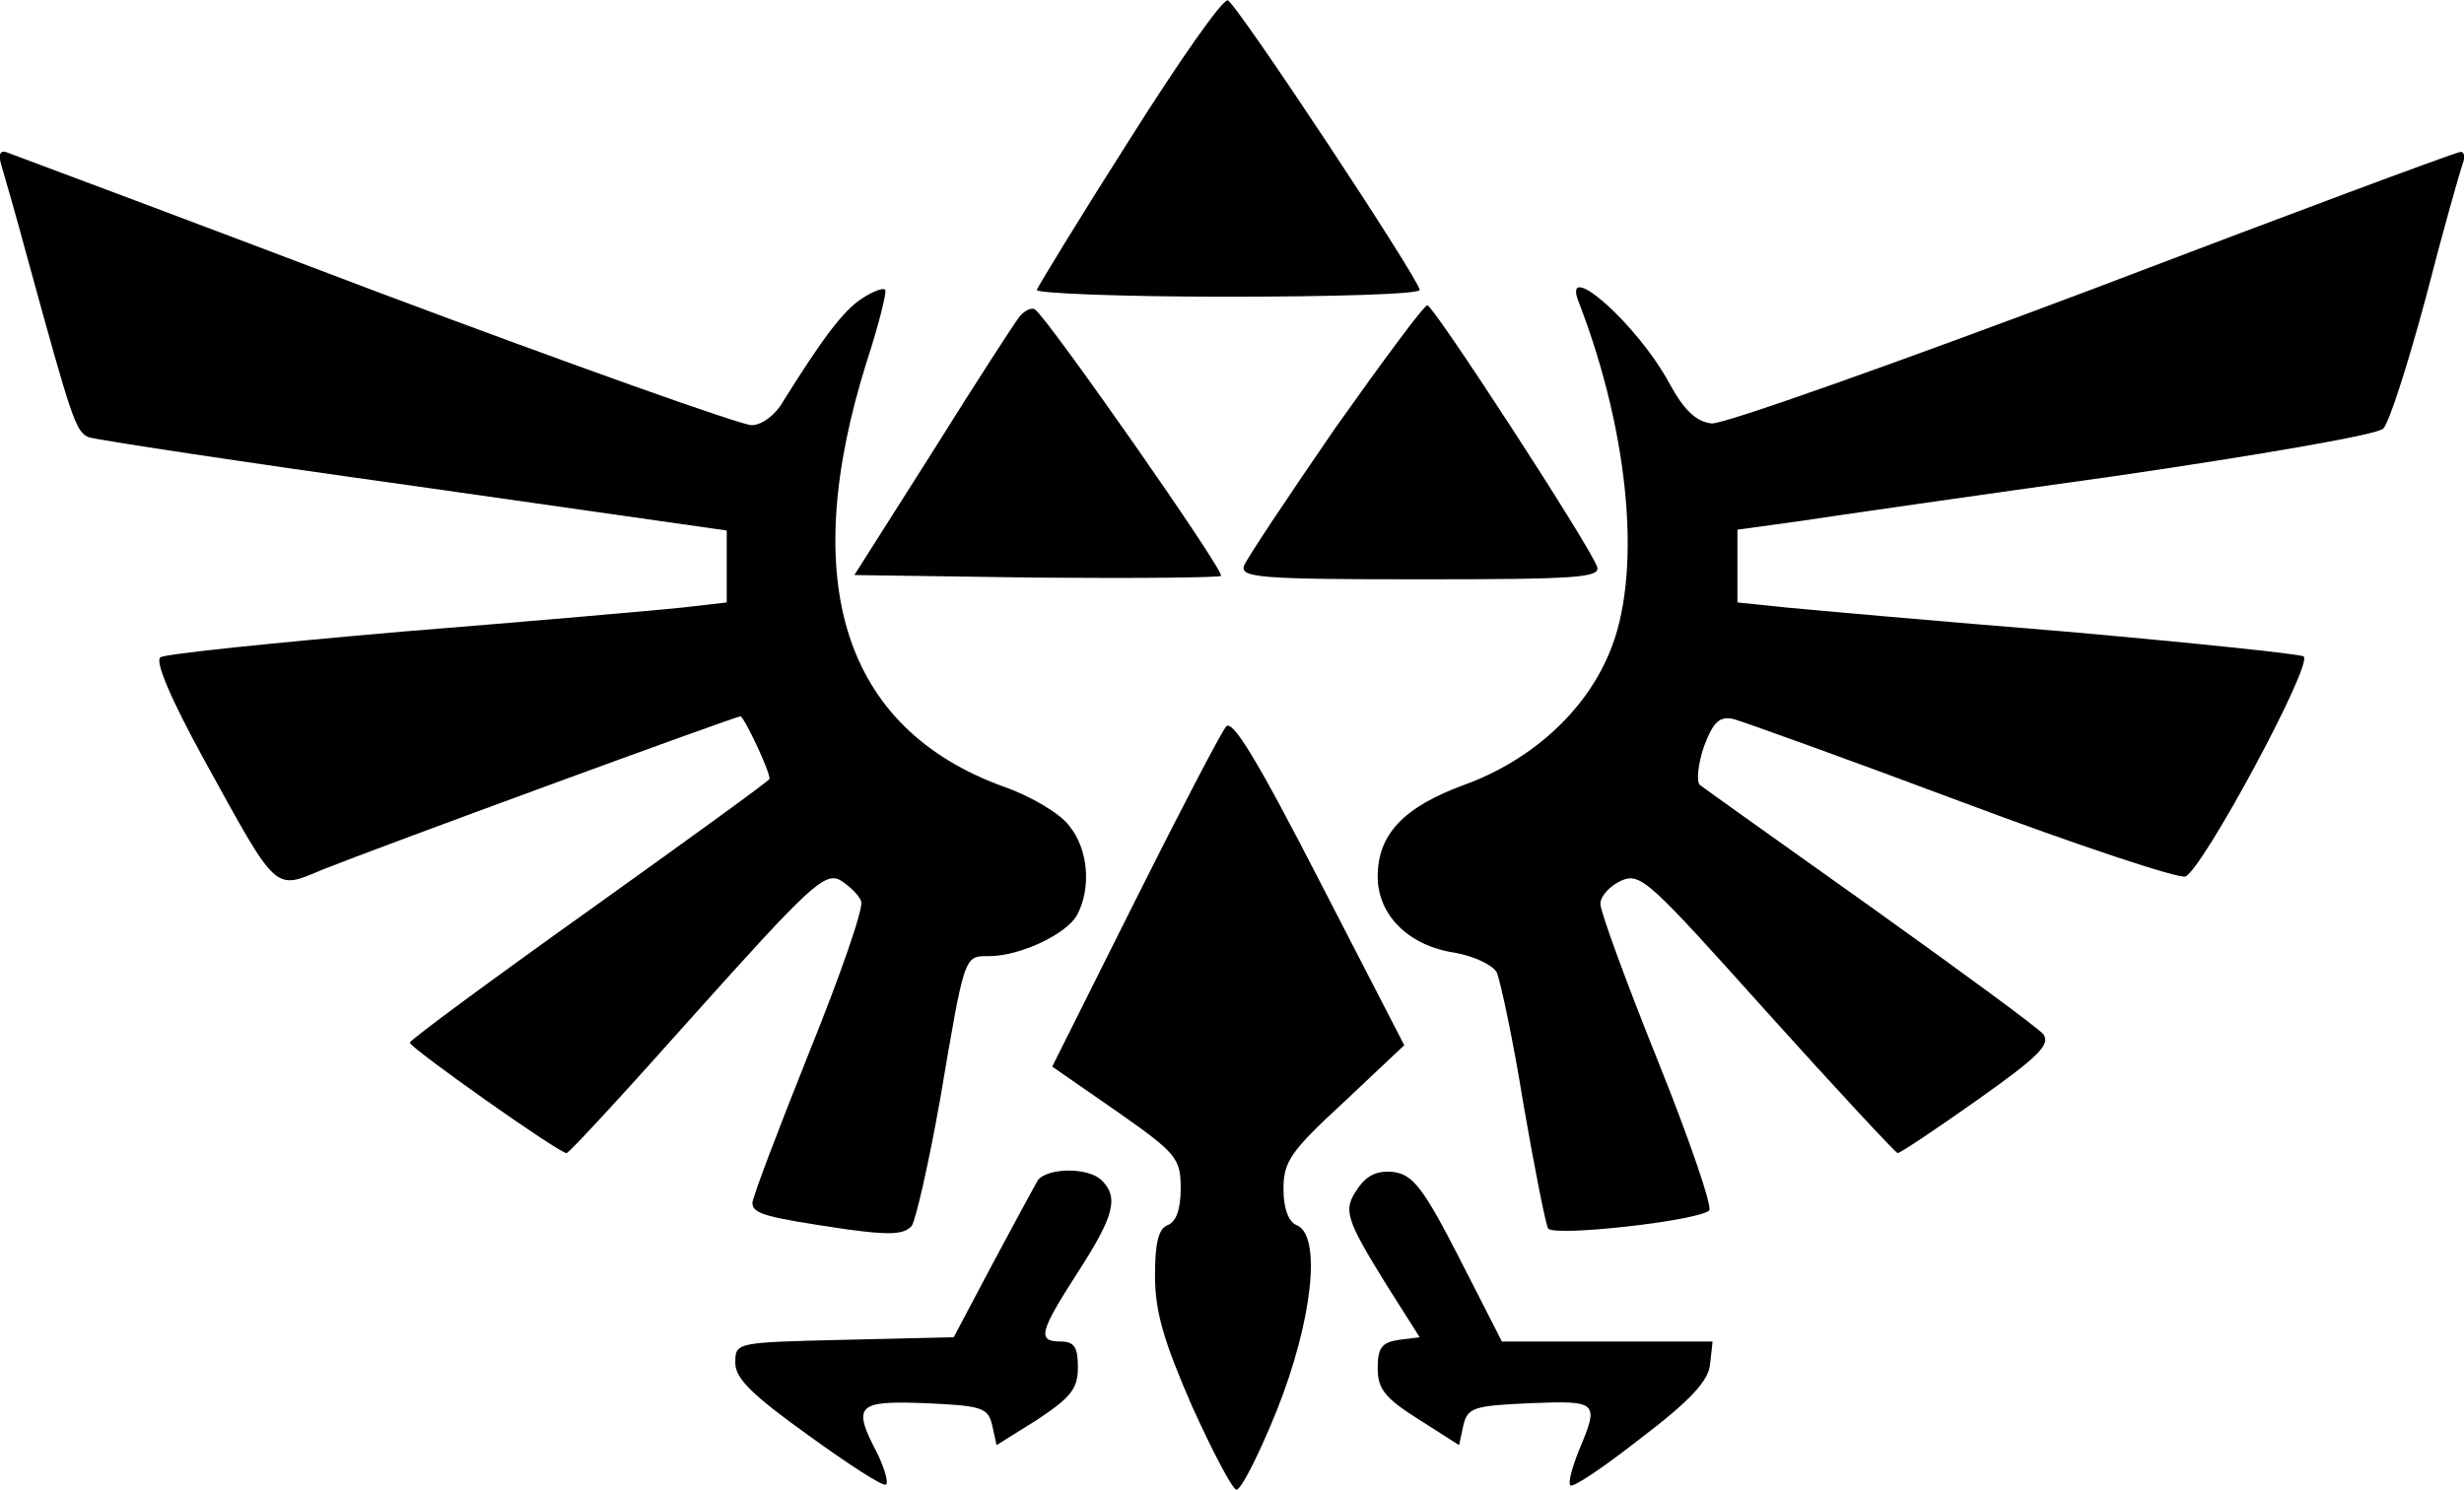
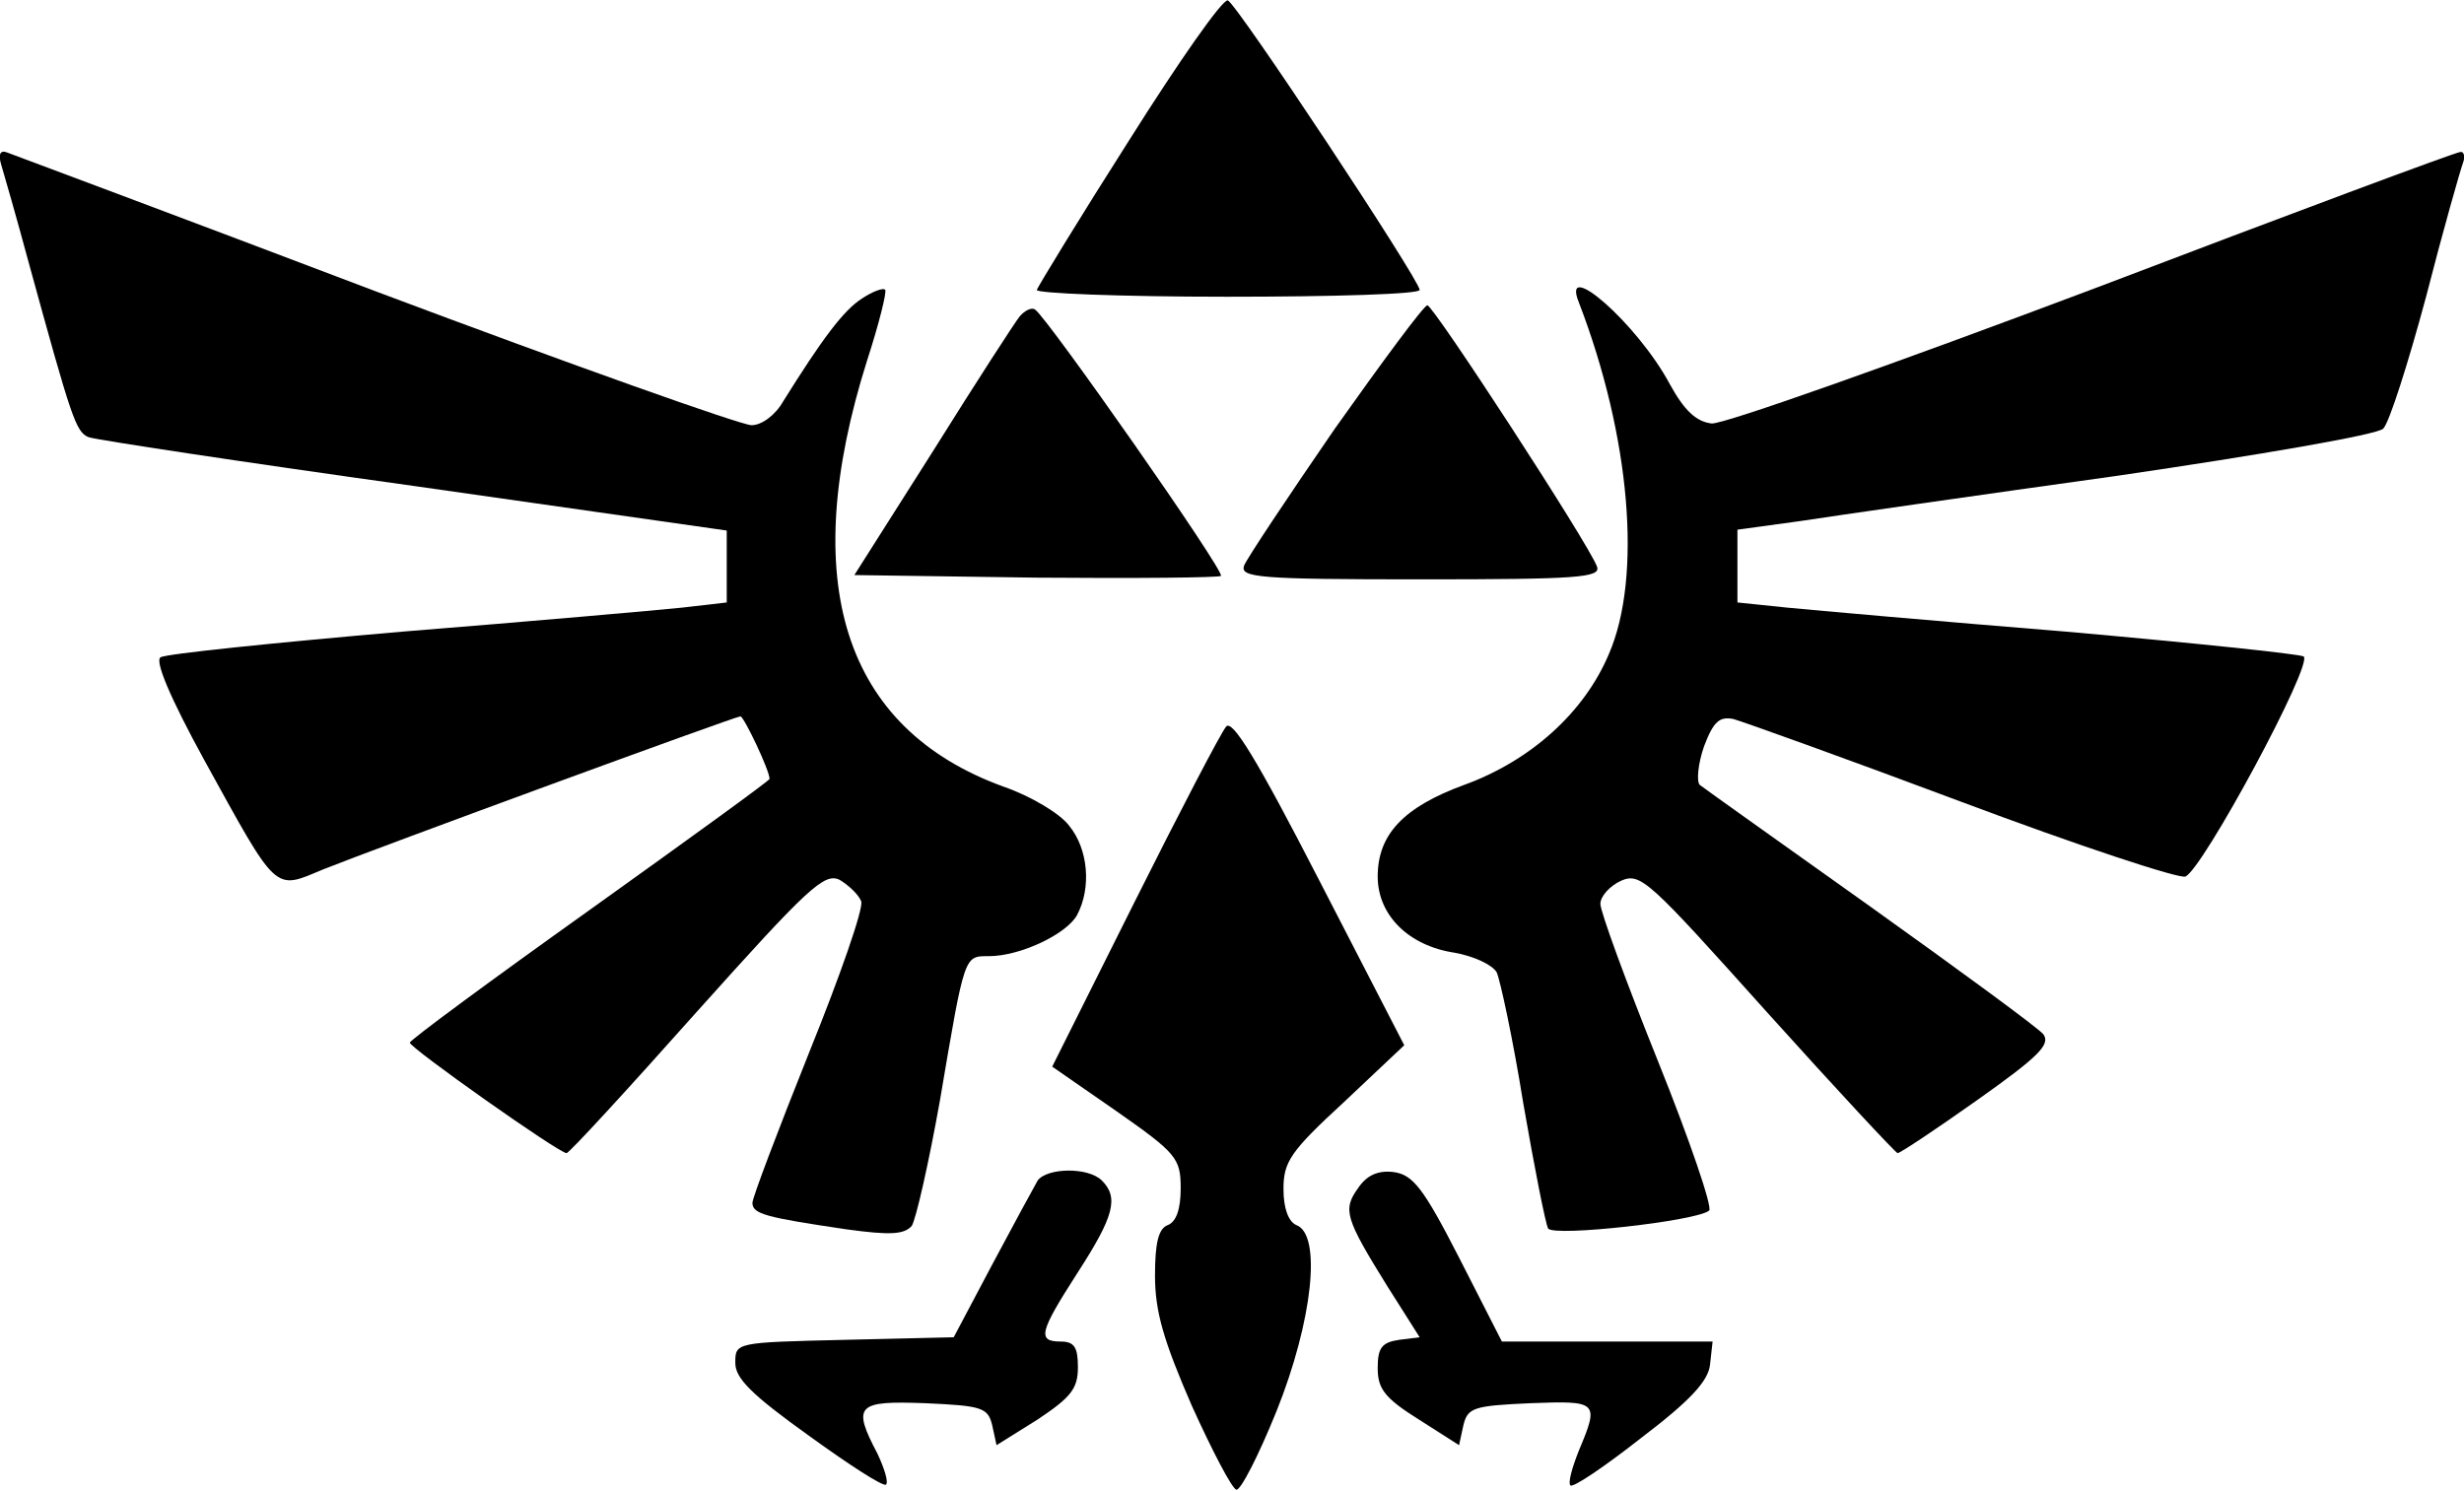
- <svg xmlns="http://www.w3.org/2000/svg" version="1.0" width="287.674pt" height="173.984pt" viewBox="0 0 287.674 173.984" preserveAspectRatio="xMidYMid meet">
+ <svg xmlns="http://www.w3.org/2000/svg" version="1.0" width="16mm" height="9.677mm" viewBox="0 0 287.674 173.984" preserveAspectRatio="xMidYMid meet">
  <g transform="translate(-0.152891,174.6466) scale(0.1,-0.1)" fill="#000000" stroke="none">
    <path d="M1320 1583 c-58 -91 -106 -170 -108 -175 -2 -4 98 -8 222 -8 124 0 226 3 225 8 -1 13 -214 335 -224 338 -6 2 -57 -71 -115 -163z" />
    <path d="M3 1554 c3 -10 18 -62 32 -114 50 -182 55 -198 70 -204 8 -3 179 -29 380 -57 l365 -52 0 -42 0 -42 -52 -6 c-29 -3 -176 -16 -326 -28 -150 -13 -277 -26 -283 -30 -7 -4 11 -47 51 -120 86 -156 81 -152 138 -128 65 26 482 179 488 179 4 0 34 -63 34 -73 0 -2 -94 -70 -210 -153 -115 -82 -210 -152 -210 -155 0 -6 174 -129 183 -129 3 0 71 74 152 165 130 145 149 163 167 154 10 -6 22 -17 25 -25 3 -8 -25 -88 -61 -177 -36 -90 -66 -169 -66 -175 0 -13 15 -17 110 -31 51 -7 67 -6 76 4 5 8 20 74 33 147 29 171 28 168 57 168 37 0 91 26 103 48 17 32 13 77 -9 104 -10 14 -45 35 -77 46 -187 68 -241 239 -159 498 14 43 23 80 21 82 -2 3 -15 -2 -27 -10 -22 -14 -47 -48 -92 -120 -9 -16 -25 -28 -37 -28 -12 0 -209 70 -438 156 -229 87 -422 159 -430 162 -9 4 -12 -1 -8 -14z" />
    <path d="M2445 1409 c-231 -87 -431 -158 -445 -157 -18 2 -32 15 -49 46 -38 71 -128 149 -106 95 60 -156 74 -320 35 -410 -29 -69 -92 -125 -169 -153 -71 -26 -101 -58 -101 -107 0 -45 36 -81 90 -89 22 -4 44 -14 49 -23 4 -9 19 -78 31 -153 13 -75 26 -141 29 -146 7 -10 175 9 188 21 4 4 -23 83 -60 175 -37 92 -67 174 -67 183 0 9 11 21 24 27 23 10 32 1 171 -154 81 -90 150 -164 152 -164 3 0 45 28 93 62 72 51 86 65 77 77 -7 8 -97 74 -202 149 -104 74 -194 138 -199 142 -4 4 -2 25 5 45 11 29 18 35 34 32 11 -3 131 -46 267 -97 136 -51 254 -90 261 -87 20 8 150 249 138 257 -6 3 -131 16 -278 29 -148 12 -294 25 -325 28 l-58 6 0 42 0 43 73 10 c39 6 206 30 371 53 164 24 304 48 310 55 7 7 29 76 50 154 20 78 40 148 43 156 3 8 1 14 -3 13 -5 0 -198 -72 -429 -160z" />
    <path d="M1192 1377 c-5 -6 -51 -77 -101 -157 l-92 -145 212 -3 c117 -1 214 0 216 2 5 5 -203 302 -217 311 -4 3 -12 -1 -18 -8z" />
    <path d="M1560 1246 c-55 -80 -103 -152 -106 -160 -5 -14 18 -16 206 -16 184 0 211 2 206 15 -10 27 -191 305 -198 305 -4 0 -52 -65 -108 -144z" />
    <path d="M1433 898 c-6 -7 -54 -99 -107 -205 l-96 -192 75 -52 c70 -49 75 -55 75 -90 0 -24 -5 -39 -15 -43 -11 -4 -15 -21 -15 -59 0 -42 10 -76 43 -152 24 -53 47 -97 52 -98 5 -1 26 40 47 92 42 105 53 206 23 217 -9 4 -15 19 -15 42 0 32 8 44 71 102 l70 66 -99 192 c-74 144 -102 189 -109 180z" />
    <path d="M1213 368 c-4 -7 -28 -51 -53 -98 l-45 -85 -127 -3 c-128 -3 -128 -3 -128 -27 0 -18 19 -37 86 -85 47 -34 87 -60 90 -57 3 3 -2 19 -10 36 -30 57 -24 62 56 59 66 -3 73 -5 78 -26 l5 -23 48 30 c39 26 47 36 47 61 0 23 -4 30 -20 30 -28 0 -25 11 20 81 42 65 48 87 28 107 -16 16 -64 15 -75 0z" />
    <path d="M1587 359 c-18 -25 -15 -35 34 -114 l38 -60 -24 -3 c-20 -3 -25 -9 -25 -33 0 -24 8 -35 48 -60 l47 -30 5 23 c5 21 12 23 78 26 79 3 81 2 57 -55 -8 -20 -13 -38 -10 -41 3 -3 40 22 82 55 58 44 79 67 81 86 l3 27 -123 0 -123 0 -50 98 c-42 82 -54 97 -77 100 -18 2 -31 -4 -41 -19z" />
  </g>
</svg>
